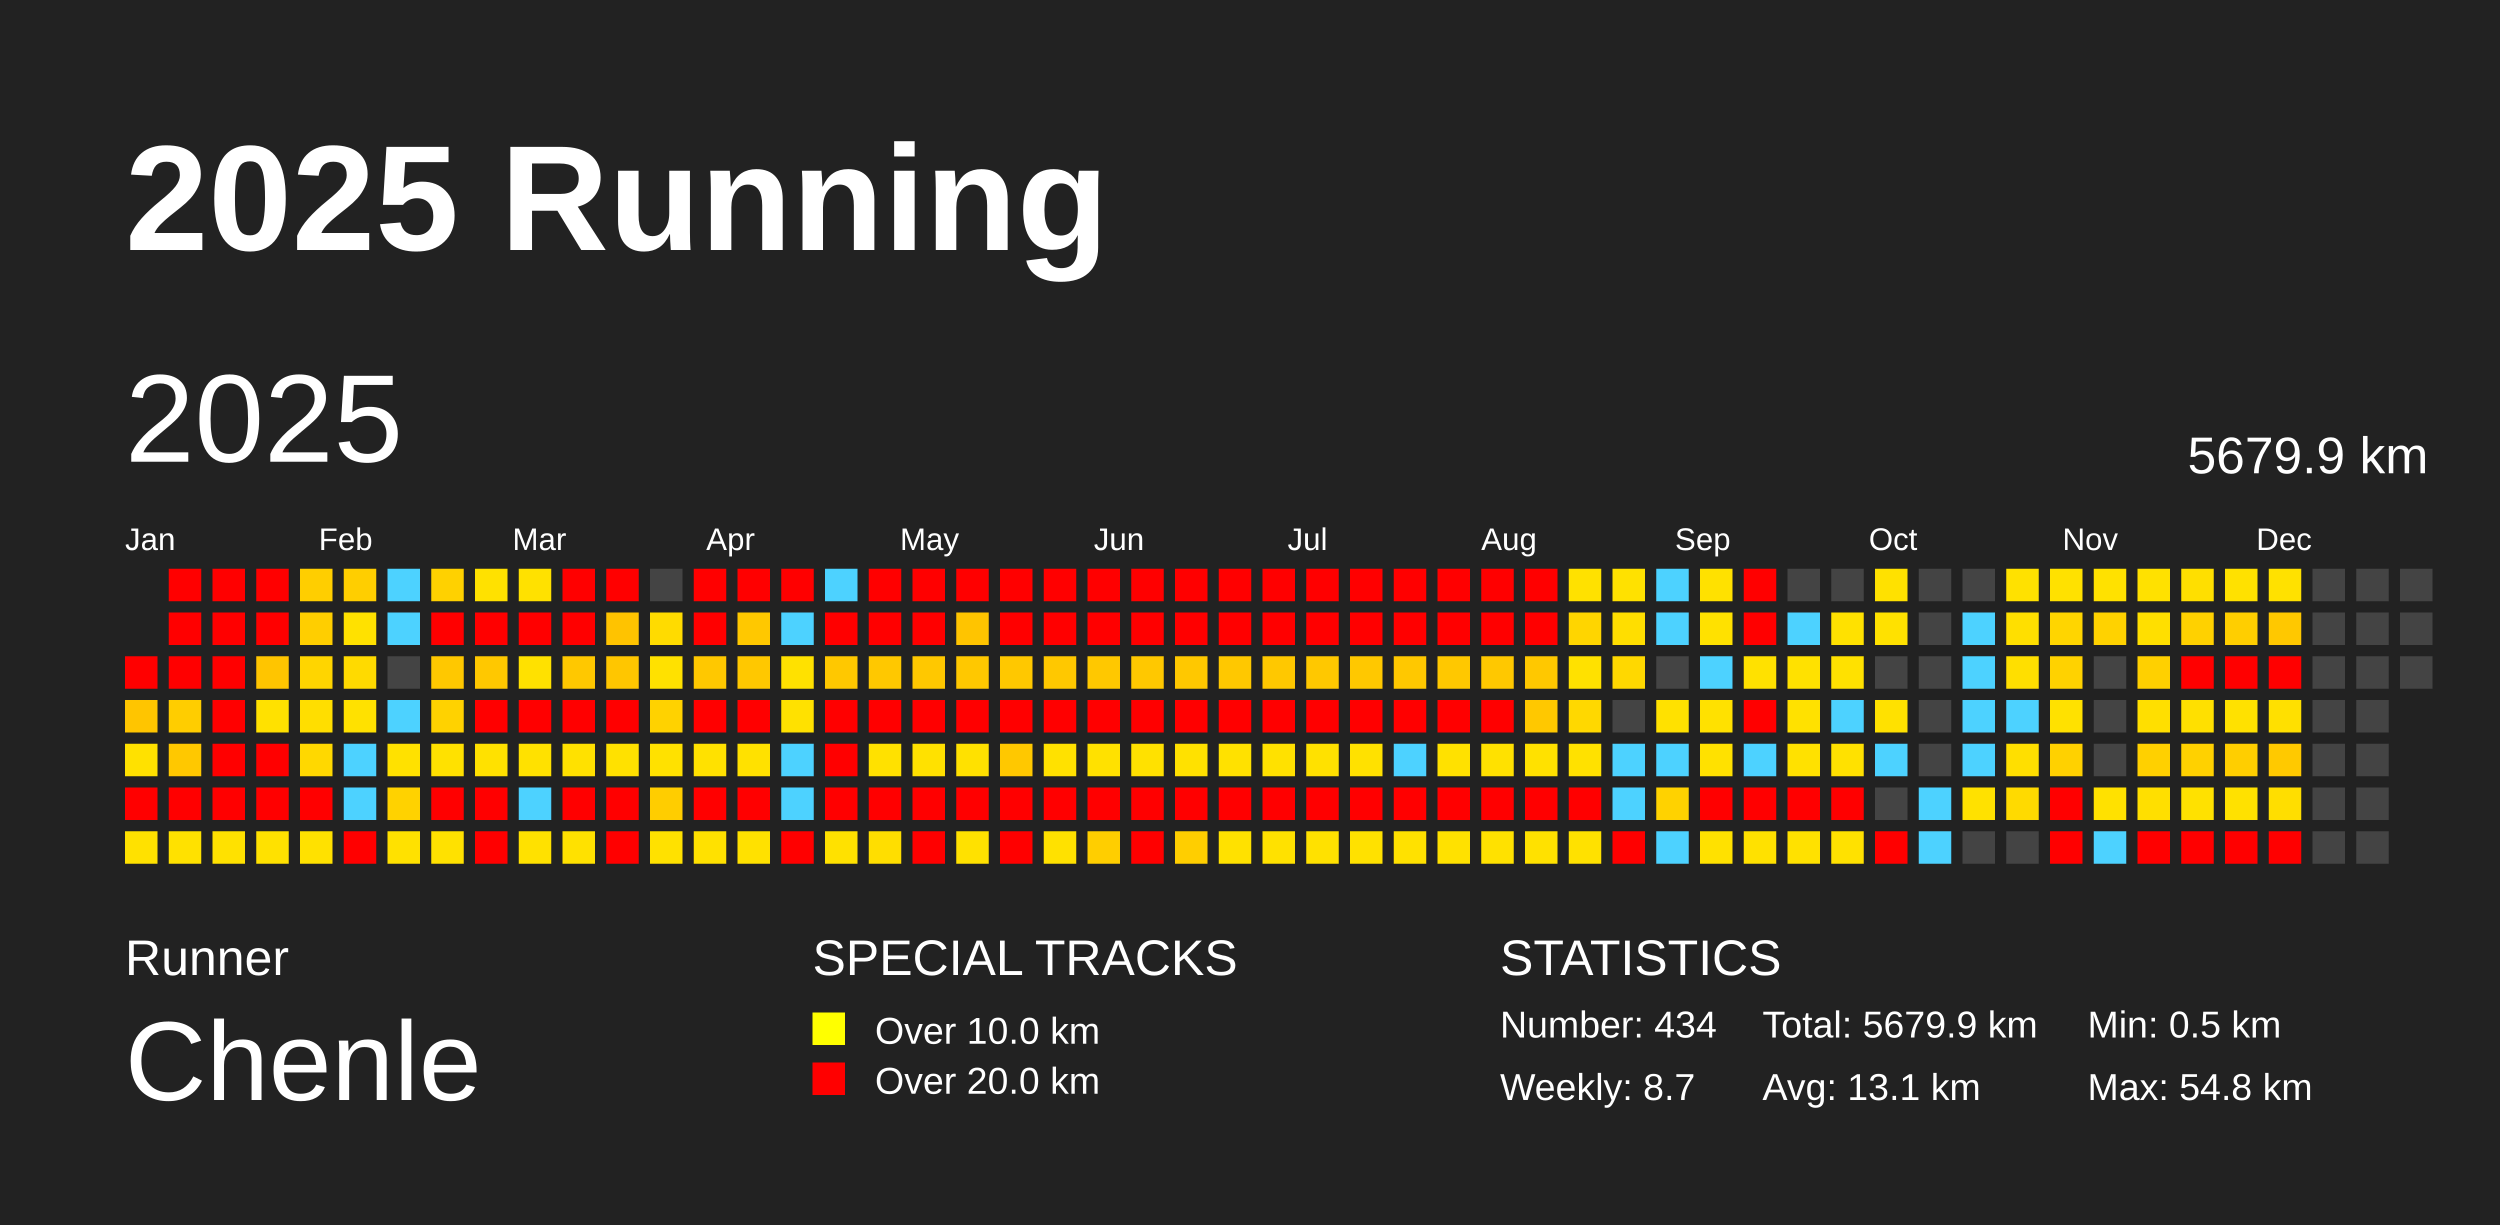
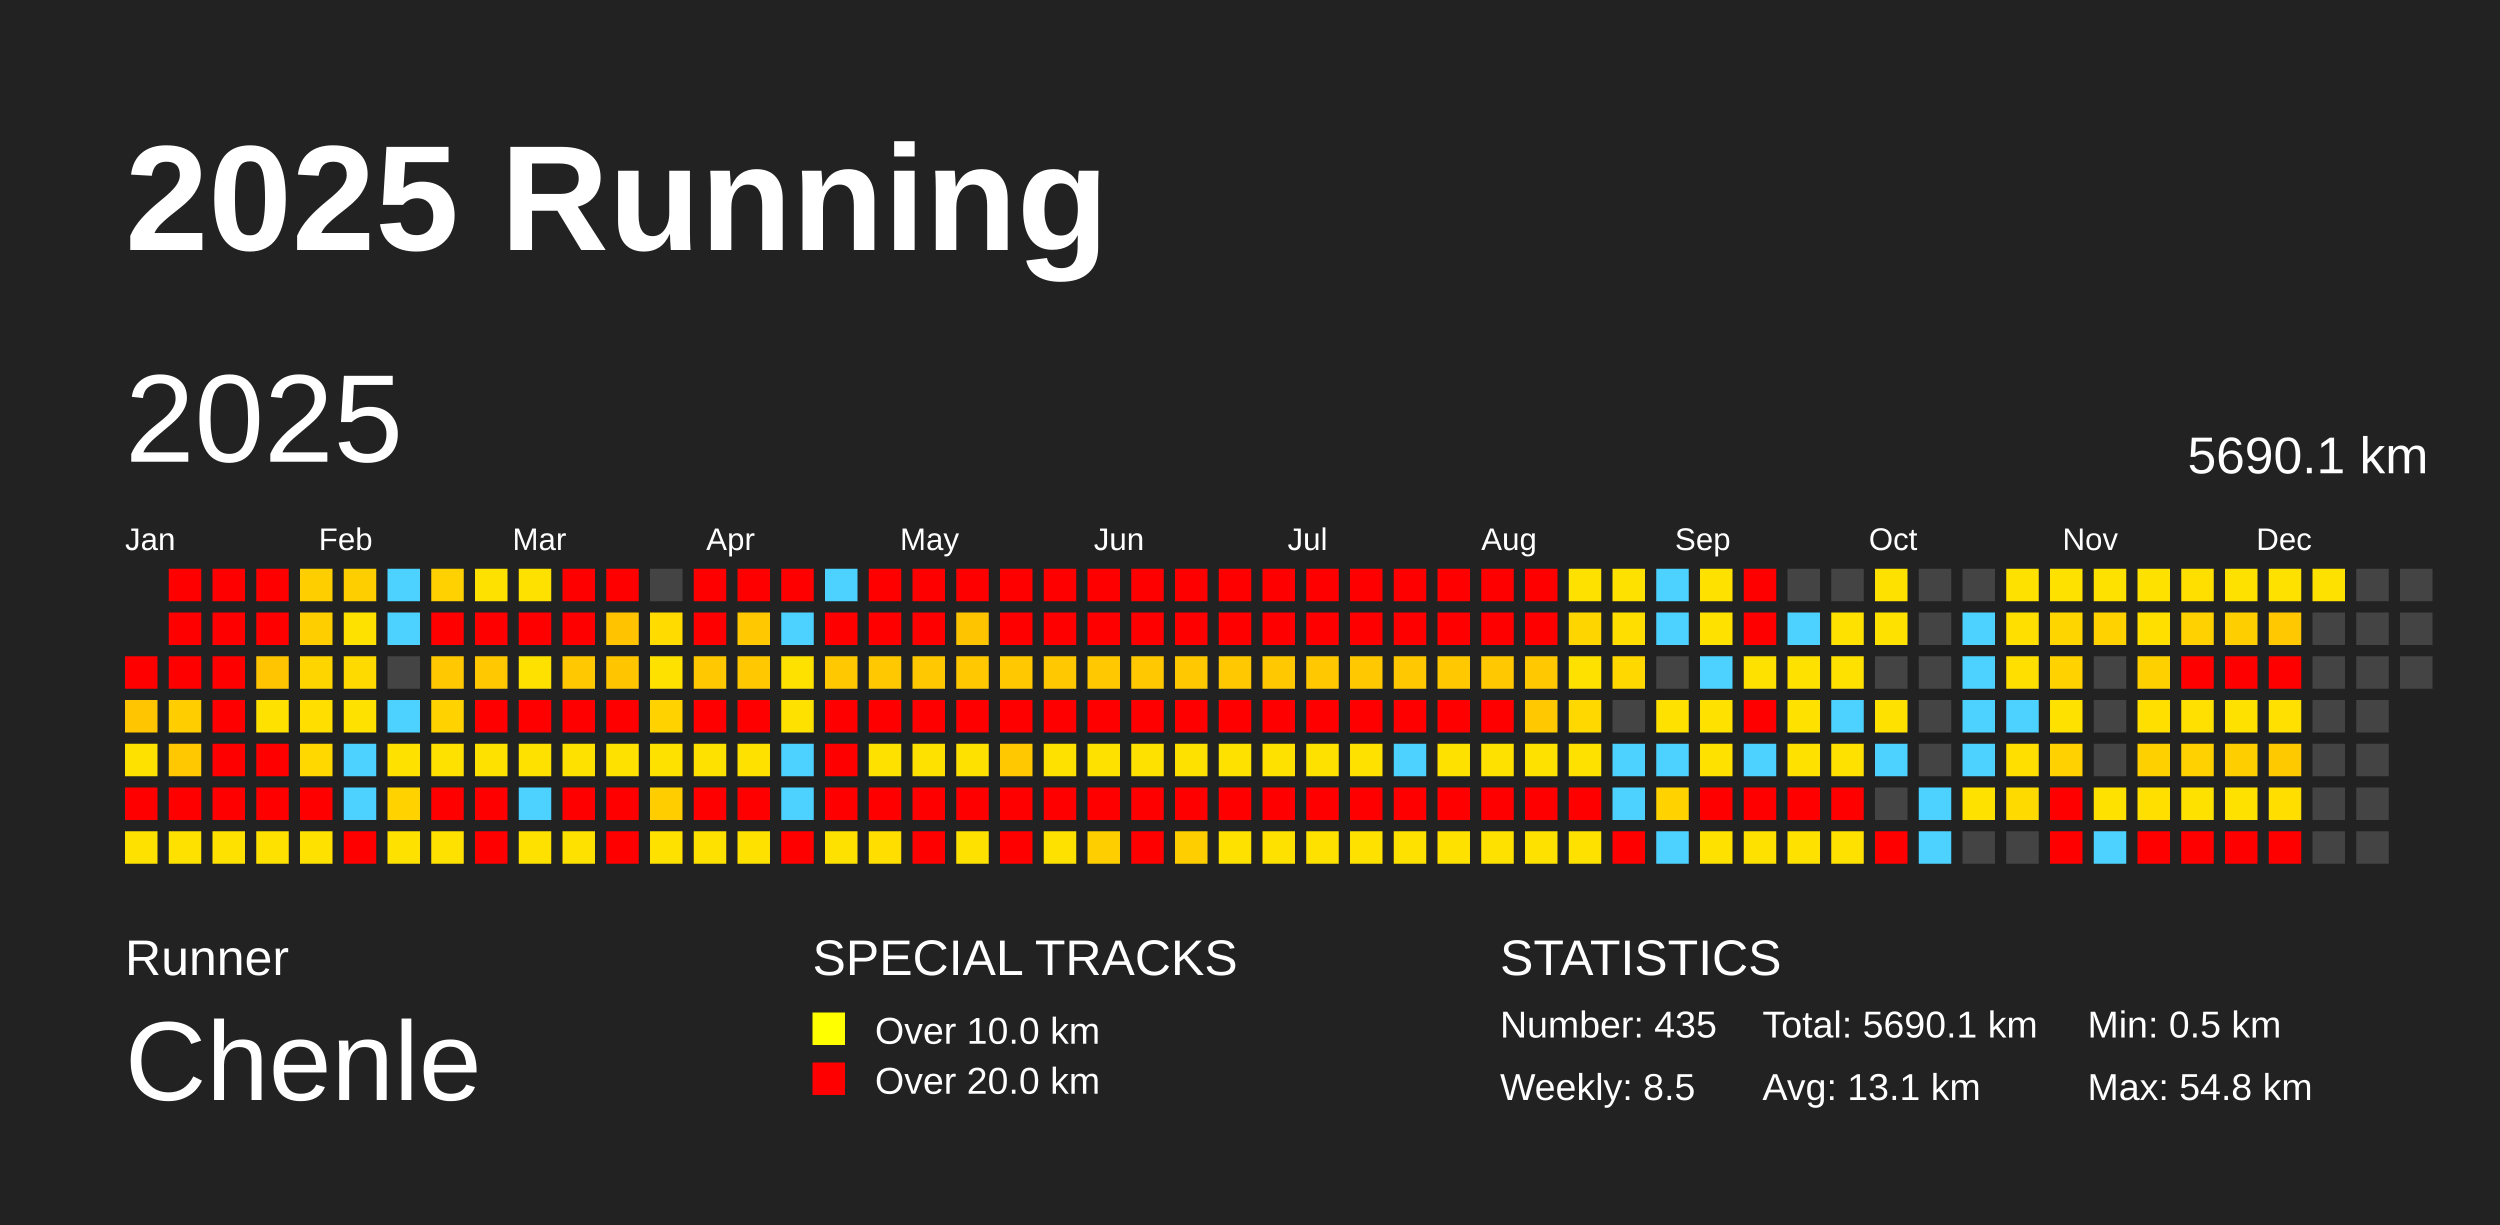
<svg xmlns="http://www.w3.org/2000/svg" baseProfile="full" height="98mm" version="1.1" viewBox="0,0,200,98" width="200mm">
  <defs />
  <rect fill="#222222" height="98" width="200" x="0" y="0" />
  <text fill="#FFFFFF" style="font-size:12px; font-family:Arial; font-weight:bold;" x="10" y="20">2025 Running</text>
  <text fill="#FFFFFF" style="font-size:4px; font-family:Arial" x="10" y="78">Runner</text>
  <text fill="#FFFFFF" style="font-size:9px; font-family:Arial" x="10" y="88">Chenle</text>
  <text fill="#FFFFFF" style="font-size:4px; font-family:Arial" x="65" y="78">SPECIAL TRACKS</text>
  <rect fill="yellow" height="2.6" width="2.6" x="65" y="81" />
  <text fill="#FFFFFF" style="font-size:3px; font-family:Arial" x="70" y="83.5">Over 10.0 km</text>
  <rect fill="red" height="2.6" width="2.6" x="65" y="85" />
  <text fill="#FFFFFF" style="font-size:3px; font-family:Arial" x="70" y="87.5">Over 20.0 km</text>
  <text fill="#FFFFFF" style="font-size:4px; font-family:Arial" x="120" y="78">STATISTICS</text>
-   <text fill="#FFFFFF" style="font-size:3px; font-family:Arial" x="120" y="83">Number: 434</text>
-   <text fill="#FFFFFF" style="font-size:3px; font-family:Arial" x="120" y="88">Weekly: 8.7</text>
-   <text fill="#FFFFFF" style="font-size:3px; font-family:Arial" x="141" y="83">Total: 5679.9 km</text>
+   <text fill="#FFFFFF" style="font-size:3px; font-family:Arial" x="120" y="83">Number: 435</text>
+   <text fill="#FFFFFF" style="font-size:3px; font-family:Arial" x="120" y="88">Weekly: 8.5</text>
+   <text fill="#FFFFFF" style="font-size:3px; font-family:Arial" x="141" y="83">Total: 5690.1 km</text>
  <text fill="#FFFFFF" style="font-size:3px; font-family:Arial" x="141" y="88">Avg: 13.1 km</text>
  <text fill="#FFFFFF" style="font-size:3px; font-family:Arial" x="167" y="83">Min: 0.5 km</text>
  <text fill="#FFFFFF" style="font-size:3px; font-family:Arial" x="167" y="88">Max: 54.8 km</text>
  <text dominant-baseline="hanging" fill="#FFFFFF" style="font-size:10.0px; font-family:Arial;" x="10" y="30">2025</text>
-   <text dominant-baseline="hanging" fill="#FFFFFF" style="font-size:4.125px; font-family:Arial;" x="175" y="35">5679.9 km</text>
+   <text dominant-baseline="hanging" fill="#FFFFFF" style="font-size:4.125px; font-family:Arial;" x="175" y="35">5690.1 km</text>
  <text fill="#FFFFFF" style="font-size:2.5px; font-family:Arial" x="10.0" y="44">Jan</text>
  <text fill="#FFFFFF" style="font-size:2.5px; font-family:Arial" x="25.5" y="44">Feb</text>
  <text fill="#FFFFFF" style="font-size:2.5px; font-family:Arial" x="41.0" y="44">Mar</text>
  <text fill="#FFFFFF" style="font-size:2.5px; font-family:Arial" x="56.5" y="44">Apr</text>
  <text fill="#FFFFFF" style="font-size:2.5px; font-family:Arial" x="72.0" y="44">May</text>
  <text fill="#FFFFFF" style="font-size:2.5px; font-family:Arial" x="87.5" y="44">Jun</text>
  <text fill="#FFFFFF" style="font-size:2.5px; font-family:Arial" x="103.0" y="44">Jul</text>
  <text fill="#FFFFFF" style="font-size:2.5px; font-family:Arial" x="118.5" y="44">Aug</text>
  <text fill="#FFFFFF" style="font-size:2.5px; font-family:Arial" x="134.0" y="44">Sep</text>
  <text fill="#FFFFFF" style="font-size:2.5px; font-family:Arial" x="149.5" y="44">Oct</text>
  <text fill="#FFFFFF" style="font-size:2.5px; font-family:Arial" x="165.0" y="44">Nov</text>
  <text fill="#FFFFFF" style="font-size:2.5px; font-family:Arial" x="180.5" y="44">Dec</text>
  <rect fill="red" height="2.6" width="2.6" x="10.0" y="52.5" />
  <rect fill="#ffc500" height="2.6" width="2.6" x="10.0" y="56.0" />
  <rect fill="#ffe100" height="2.6" width="2.6" x="10.0" y="59.5" />
  <rect fill="red" height="2.6" width="2.6" x="10.0" y="63.0" />
  <rect fill="#ffe100" height="2.6" width="2.6" x="10.0" y="66.5" />
  <rect fill="red" height="2.6" width="2.6" x="13.5" y="45.5" />
  <rect fill="red" height="2.6" width="2.6" x="13.5" y="49.0" />
  <rect fill="red" height="2.6" width="2.6" x="13.5" y="52.5" />
  <rect fill="#ffcd00" height="2.6" width="2.6" x="13.5" y="56.0" />
  <rect fill="#ffc800" height="2.6" width="2.6" x="13.5" y="59.5" />
  <rect fill="red" height="2.6" width="2.6" x="13.5" y="63.0" />
  <rect fill="#ffe100" height="2.6" width="2.6" x="13.5" y="66.5" />
  <rect fill="red" height="2.6" width="2.6" x="17.0" y="45.5" />
  <rect fill="red" height="2.6" width="2.6" x="17.0" y="49.0" />
  <rect fill="red" height="2.6" width="2.6" x="17.0" y="52.5" />
  <rect fill="red" height="2.6" width="2.6" x="17.0" y="56.0" />
  <rect fill="red" height="2.6" width="2.6" x="17.0" y="59.5" />
  <rect fill="red" height="2.6" width="2.6" x="17.0" y="63.0" />
  <rect fill="#ffe100" height="2.6" width="2.6" x="17.0" y="66.5" />
  <rect fill="red" height="2.6" width="2.6" x="20.5" y="45.5" />
  <rect fill="red" height="2.6" width="2.6" x="20.5" y="49.0" />
  <rect fill="#ffc500" height="2.6" width="2.6" x="20.5" y="52.5" />
  <rect fill="#ffe100" height="2.6" width="2.6" x="20.5" y="56.0" />
  <rect fill="red" height="2.6" width="2.6" x="20.5" y="59.5" />
  <rect fill="red" height="2.6" width="2.6" x="20.5" y="63.0" />
  <rect fill="#ffe100" height="2.6" width="2.6" x="20.5" y="66.5" />
  <rect fill="#ffce00" height="2.6" width="2.6" x="24.0" y="45.5" />
  <rect fill="#ffce00" height="2.6" width="2.6" x="24.0" y="49.0" />
  <rect fill="#ffd500" height="2.6" width="2.6" x="24.0" y="52.5" />
  <rect fill="#ffde00" height="2.6" width="2.6" x="24.0" y="56.0" />
  <rect fill="#ffd800" height="2.6" width="2.6" x="24.0" y="59.5" />
  <rect fill="red" height="2.6" width="2.6" x="24.0" y="63.0" />
  <rect fill="#ffe100" height="2.6" width="2.6" x="24.0" y="66.5" />
  <rect fill="#ffce00" height="2.6" width="2.6" x="27.5" y="45.5" />
  <rect fill="#ffe100" height="2.6" width="2.6" x="27.5" y="49.0" />
  <rect fill="#ffda00" height="2.6" width="2.6" x="27.5" y="52.5" />
  <rect fill="#ffe100" height="2.6" width="2.6" x="27.5" y="56.0" />
  <rect fill="#4dd2ff" height="2.6" width="2.6" x="27.5" y="59.5" />
  <rect fill="#4dd2ff" height="2.6" width="2.6" x="27.5" y="63.0" />
  <rect fill="red" height="2.6" width="2.6" x="27.5" y="66.5" />
  <rect fill="#4dd2ff" height="2.6" width="2.6" x="31.0" y="45.5" />
  <rect fill="#4dd2ff" height="2.6" width="2.6" x="31.0" y="49.0" />
  <rect fill="#444444" height="2.6" width="2.6" x="31.0" y="52.5" />
  <rect fill="#4dd2ff" height="2.6" width="2.6" x="31.0" y="56.0" />
  <rect fill="#ffe100" height="2.6" width="2.6" x="31.0" y="59.5" />
  <rect fill="#ffd200" height="2.6" width="2.6" x="31.0" y="63.0" />
  <rect fill="#ffe100" height="2.6" width="2.6" x="31.0" y="66.5" />
  <rect fill="#ffd100" height="2.6" width="2.6" x="34.5" y="45.5" />
  <rect fill="red" height="2.6" width="2.6" x="34.5" y="49.0" />
  <rect fill="#ffc800" height="2.6" width="2.6" x="34.5" y="52.5" />
  <rect fill="#ffd200" height="2.6" width="2.6" x="34.5" y="56.0" />
  <rect fill="#ffe100" height="2.6" width="2.6" x="34.5" y="59.5" />
  <rect fill="red" height="2.6" width="2.6" x="34.5" y="63.0" />
  <rect fill="#ffe100" height="2.6" width="2.6" x="34.5" y="66.5" />
  <rect fill="#ffe100" height="2.6" width="2.6" x="38.0" y="45.5" />
  <rect fill="red" height="2.6" width="2.6" x="38.0" y="49.0" />
  <rect fill="#ffc800" height="2.6" width="2.6" x="38.0" y="52.5" />
  <rect fill="red" height="2.6" width="2.6" x="38.0" y="56.0" />
  <rect fill="#ffe100" height="2.6" width="2.6" x="38.0" y="59.5" />
  <rect fill="red" height="2.6" width="2.6" x="38.0" y="63.0" />
  <rect fill="red" height="2.6" width="2.6" x="38.0" y="66.5" />
  <rect fill="#ffe100" height="2.6" width="2.6" x="41.5" y="45.5" />
  <rect fill="red" height="2.6" width="2.6" x="41.5" y="49.0" />
  <rect fill="#ffe100" height="2.6" width="2.6" x="41.5" y="52.5" />
  <rect fill="red" height="2.6" width="2.6" x="41.5" y="56.0" />
  <rect fill="#ffe100" height="2.6" width="2.6" x="41.5" y="59.5" />
  <rect fill="#4dd2ff" height="2.6" width="2.6" x="41.5" y="63.0" />
  <rect fill="#ffe100" height="2.6" width="2.6" x="41.5" y="66.5" />
  <rect fill="red" height="2.6" width="2.6" x="45.0" y="45.5" />
  <rect fill="red" height="2.6" width="2.6" x="45.0" y="49.0" />
  <rect fill="#ffc800" height="2.6" width="2.6" x="45.0" y="52.5" />
  <rect fill="red" height="2.6" width="2.6" x="45.0" y="56.0" />
  <rect fill="#ffe100" height="2.6" width="2.6" x="45.0" y="59.5" />
  <rect fill="red" height="2.6" width="2.6" x="45.0" y="63.0" />
  <rect fill="#ffe100" height="2.6" width="2.6" x="45.0" y="66.5" />
  <rect fill="red" height="2.6" width="2.6" x="48.5" y="45.5" />
  <rect fill="#ffc300" height="2.6" width="2.6" x="48.5" y="49.0" />
  <rect fill="#ffc600" height="2.6" width="2.6" x="48.5" y="52.5" />
  <rect fill="red" height="2.6" width="2.6" x="48.5" y="56.0" />
  <rect fill="#ffe100" height="2.6" width="2.6" x="48.5" y="59.5" />
  <rect fill="red" height="2.6" width="2.6" x="48.5" y="63.0" />
  <rect fill="red" height="2.6" width="2.6" x="48.5" y="66.5" />
  <rect fill="#444444" height="2.6" width="2.6" x="52.0" y="45.5" />
  <rect fill="#ffdb00" height="2.6" width="2.6" x="52.0" y="49.0" />
  <rect fill="#ffe100" height="2.6" width="2.6" x="52.0" y="52.5" />
  <rect fill="#ffd200" height="2.6" width="2.6" x="52.0" y="56.0" />
  <rect fill="#ffe100" height="2.6" width="2.6" x="52.0" y="59.5" />
  <rect fill="#ffcd00" height="2.6" width="2.6" x="52.0" y="63.0" />
  <rect fill="#ffe100" height="2.6" width="2.6" x="52.0" y="66.5" />
  <rect fill="red" height="2.6" width="2.6" x="55.5" y="45.5" />
  <rect fill="red" height="2.6" width="2.6" x="55.5" y="49.0" />
  <rect fill="#ffc800" height="2.6" width="2.6" x="55.5" y="52.5" />
  <rect fill="red" height="2.6" width="2.6" x="55.5" y="56.0" />
  <rect fill="#ffe100" height="2.6" width="2.6" x="55.5" y="59.5" />
  <rect fill="red" height="2.6" width="2.6" x="55.5" y="63.0" />
  <rect fill="#ffe100" height="2.6" width="2.6" x="55.5" y="66.5" />
  <rect fill="red" height="2.6" width="2.6" x="59.0" y="45.5" />
  <rect fill="#ffc800" height="2.6" width="2.6" x="59.0" y="49.0" />
  <rect fill="#ffc800" height="2.6" width="2.6" x="59.0" y="52.5" />
  <rect fill="red" height="2.6" width="2.6" x="59.0" y="56.0" />
  <rect fill="#ffe100" height="2.6" width="2.6" x="59.0" y="59.5" />
  <rect fill="red" height="2.6" width="2.6" x="59.0" y="63.0" />
  <rect fill="#ffe100" height="2.6" width="2.6" x="59.0" y="66.5" />
  <rect fill="red" height="2.6" width="2.6" x="62.5" y="45.5" />
  <rect fill="#4dd2ff" height="2.6" width="2.6" x="62.5" y="49.0" />
  <rect fill="#ffe100" height="2.6" width="2.6" x="62.5" y="52.5" />
  <rect fill="#ffe100" height="2.6" width="2.6" x="62.5" y="56.0" />
  <rect fill="#4dd2ff" height="2.6" width="2.6" x="62.5" y="59.5" />
  <rect fill="#4dd2ff" height="2.6" width="2.6" x="62.5" y="63.0" />
  <rect fill="red" height="2.6" width="2.6" x="62.5" y="66.5" />
  <rect fill="#4dd2ff" height="2.6" width="2.6" x="66.0" y="45.5" />
  <rect fill="red" height="2.6" width="2.6" x="66.0" y="49.0" />
  <rect fill="#ffc800" height="2.6" width="2.6" x="66.0" y="52.5" />
  <rect fill="red" height="2.6" width="2.6" x="66.0" y="56.0" />
  <rect fill="red" height="2.6" width="2.6" x="66.0" y="59.5" />
  <rect fill="red" height="2.6" width="2.6" x="66.0" y="63.0" />
  <rect fill="#ffe100" height="2.6" width="2.6" x="66.0" y="66.5" />
  <rect fill="red" height="2.6" width="2.6" x="69.5" y="45.5" />
  <rect fill="red" height="2.6" width="2.6" x="69.5" y="49.0" />
  <rect fill="#ffc800" height="2.6" width="2.6" x="69.5" y="52.5" />
  <rect fill="red" height="2.6" width="2.6" x="69.5" y="56.0" />
  <rect fill="#ffe100" height="2.6" width="2.6" x="69.5" y="59.5" />
  <rect fill="red" height="2.6" width="2.6" x="69.5" y="63.0" />
  <rect fill="#ffde00" height="2.6" width="2.6" x="69.5" y="66.5" />
  <rect fill="red" height="2.6" width="2.6" x="73.0" y="45.5" />
  <rect fill="red" height="2.6" width="2.6" x="73.0" y="49.0" />
  <rect fill="#ffc800" height="2.6" width="2.6" x="73.0" y="52.5" />
  <rect fill="red" height="2.6" width="2.6" x="73.0" y="56.0" />
  <rect fill="#ffe100" height="2.6" width="2.6" x="73.0" y="59.5" />
  <rect fill="red" height="2.6" width="2.6" x="73.0" y="63.0" />
  <rect fill="red" height="2.6" width="2.6" x="73.0" y="66.5" />
  <rect fill="red" height="2.6" width="2.6" x="76.5" y="45.5" />
  <rect fill="#ffc400" height="2.6" width="2.6" x="76.5" y="49.0" />
  <rect fill="#ffc800" height="2.6" width="2.6" x="76.5" y="52.5" />
  <rect fill="red" height="2.6" width="2.6" x="76.5" y="56.0" />
  <rect fill="#ffe100" height="2.6" width="2.6" x="76.5" y="59.5" />
  <rect fill="red" height="2.6" width="2.6" x="76.5" y="63.0" />
  <rect fill="#ffe100" height="2.6" width="2.6" x="76.5" y="66.5" />
  <rect fill="red" height="2.6" width="2.6" x="80.0" y="45.5" />
  <rect fill="red" height="2.6" width="2.6" x="80.0" y="49.0" />
  <rect fill="#ffc800" height="2.6" width="2.6" x="80.0" y="52.5" />
  <rect fill="red" height="2.6" width="2.6" x="80.0" y="56.0" />
  <rect fill="#ffc800" height="2.6" width="2.6" x="80.0" y="59.5" />
  <rect fill="red" height="2.6" width="2.6" x="80.0" y="63.0" />
  <rect fill="red" height="2.6" width="2.6" x="80.0" y="66.5" />
  <rect fill="red" height="2.6" width="2.6" x="83.5" y="45.5" />
  <rect fill="red" height="2.6" width="2.6" x="83.5" y="49.0" />
  <rect fill="#ffc800" height="2.6" width="2.6" x="83.5" y="52.5" />
  <rect fill="red" height="2.6" width="2.6" x="83.5" y="56.0" />
  <rect fill="#ffe100" height="2.6" width="2.6" x="83.5" y="59.5" />
  <rect fill="red" height="2.6" width="2.6" x="83.5" y="63.0" />
  <rect fill="#ffe100" height="2.6" width="2.6" x="83.5" y="66.5" />
  <rect fill="red" height="2.6" width="2.6" x="87.0" y="45.5" />
  <rect fill="red" height="2.6" width="2.6" x="87.0" y="49.0" />
  <rect fill="#ffc800" height="2.6" width="2.6" x="87.0" y="52.5" />
  <rect fill="red" height="2.6" width="2.6" x="87.0" y="56.0" />
  <rect fill="#ffe100" height="2.6" width="2.6" x="87.0" y="59.5" />
  <rect fill="red" height="2.6" width="2.6" x="87.0" y="63.0" />
  <rect fill="#ffce00" height="2.6" width="2.6" x="87.0" y="66.5" />
  <rect fill="red" height="2.6" width="2.6" x="90.5" y="45.5" />
  <rect fill="red" height="2.6" width="2.6" x="90.5" y="49.0" />
  <rect fill="#ffc800" height="2.6" width="2.6" x="90.5" y="52.5" />
  <rect fill="red" height="2.6" width="2.6" x="90.5" y="56.0" />
  <rect fill="#ffe100" height="2.6" width="2.6" x="90.5" y="59.5" />
  <rect fill="red" height="2.6" width="2.6" x="90.5" y="63.0" />
  <rect fill="red" height="2.6" width="2.6" x="90.5" y="66.5" />
  <rect fill="red" height="2.6" width="2.6" x="94.0" y="45.5" />
  <rect fill="red" height="2.6" width="2.6" x="94.0" y="49.0" />
  <rect fill="#ffc800" height="2.6" width="2.6" x="94.0" y="52.5" />
  <rect fill="red" height="2.6" width="2.6" x="94.0" y="56.0" />
  <rect fill="#ffe100" height="2.6" width="2.6" x="94.0" y="59.5" />
  <rect fill="red" height="2.6" width="2.6" x="94.0" y="63.0" />
  <rect fill="#ffce00" height="2.6" width="2.6" x="94.0" y="66.5" />
  <rect fill="red" height="2.6" width="2.6" x="97.5" y="45.5" />
  <rect fill="red" height="2.6" width="2.6" x="97.5" y="49.0" />
  <rect fill="#ffc800" height="2.6" width="2.6" x="97.5" y="52.5" />
  <rect fill="red" height="2.6" width="2.6" x="97.5" y="56.0" />
  <rect fill="#ffe100" height="2.6" width="2.6" x="97.5" y="59.5" />
  <rect fill="red" height="2.6" width="2.6" x="97.5" y="63.0" />
  <rect fill="#ffe100" height="2.6" width="2.6" x="97.5" y="66.5" />
  <rect fill="red" height="2.6" width="2.6" x="101.0" y="45.5" />
  <rect fill="red" height="2.6" width="2.6" x="101.0" y="49.0" />
  <rect fill="#ffc800" height="2.6" width="2.6" x="101.0" y="52.5" />
  <rect fill="red" height="2.6" width="2.6" x="101.0" y="56.0" />
  <rect fill="#ffe100" height="2.6" width="2.6" x="101.0" y="59.5" />
  <rect fill="red" height="2.6" width="2.6" x="101.0" y="63.0" />
  <rect fill="#ffe100" height="2.6" width="2.6" x="101.0" y="66.5" />
  <rect fill="red" height="2.6" width="2.6" x="104.5" y="45.5" />
  <rect fill="red" height="2.6" width="2.6" x="104.5" y="49.0" />
  <rect fill="#ffc800" height="2.6" width="2.6" x="104.5" y="52.5" />
  <rect fill="red" height="2.6" width="2.6" x="104.5" y="56.0" />
  <rect fill="#ffe100" height="2.6" width="2.6" x="104.5" y="59.5" />
  <rect fill="red" height="2.6" width="2.6" x="104.5" y="63.0" />
  <rect fill="#ffe100" height="2.6" width="2.6" x="104.5" y="66.5" />
  <rect fill="red" height="2.6" width="2.6" x="108.0" y="45.5" />
  <rect fill="red" height="2.6" width="2.6" x="108.0" y="49.0" />
  <rect fill="#ffc800" height="2.6" width="2.6" x="108.0" y="52.5" />
  <rect fill="red" height="2.6" width="2.6" x="108.0" y="56.0" />
  <rect fill="#ffe100" height="2.6" width="2.6" x="108.0" y="59.5" />
  <rect fill="red" height="2.6" width="2.6" x="108.0" y="63.0" />
  <rect fill="#ffe100" height="2.6" width="2.6" x="108.0" y="66.5" />
  <rect fill="red" height="2.6" width="2.6" x="111.5" y="45.5" />
  <rect fill="red" height="2.6" width="2.6" x="111.5" y="49.0" />
  <rect fill="#ffc800" height="2.6" width="2.6" x="111.5" y="52.5" />
  <rect fill="red" height="2.6" width="2.6" x="111.5" y="56.0" />
  <rect fill="#4dd2ff" height="2.6" width="2.6" x="111.5" y="59.5" />
  <rect fill="red" height="2.6" width="2.6" x="111.5" y="63.0" />
  <rect fill="#ffe100" height="2.6" width="2.6" x="111.5" y="66.5" />
  <rect fill="red" height="2.6" width="2.6" x="115.0" y="45.5" />
  <rect fill="red" height="2.6" width="2.6" x="115.0" y="49.0" />
  <rect fill="#ffc800" height="2.6" width="2.6" x="115.0" y="52.5" />
  <rect fill="red" height="2.6" width="2.6" x="115.0" y="56.0" />
  <rect fill="#ffe100" height="2.6" width="2.6" x="115.0" y="59.5" />
  <rect fill="red" height="2.6" width="2.6" x="115.0" y="63.0" />
  <rect fill="#ffe100" height="2.6" width="2.6" x="115.0" y="66.5" />
  <rect fill="red" height="2.6" width="2.6" x="118.5" y="45.5" />
  <rect fill="red" height="2.6" width="2.6" x="118.5" y="49.0" />
  <rect fill="#ffc800" height="2.6" width="2.6" x="118.5" y="52.5" />
  <rect fill="red" height="2.6" width="2.6" x="118.5" y="56.0" />
  <rect fill="#ffe100" height="2.6" width="2.6" x="118.5" y="59.5" />
  <rect fill="red" height="2.6" width="2.6" x="118.5" y="63.0" />
  <rect fill="#ffe100" height="2.6" width="2.6" x="118.5" y="66.5" />
  <rect fill="red" height="2.6" width="2.6" x="122.0" y="45.5" />
  <rect fill="red" height="2.6" width="2.6" x="122.0" y="49.0" />
  <rect fill="#ffc800" height="2.6" width="2.6" x="122.0" y="52.5" />
  <rect fill="#ffc800" height="2.6" width="2.6" x="122.0" y="56.0" />
  <rect fill="#ffe100" height="2.6" width="2.6" x="122.0" y="59.5" />
  <rect fill="red" height="2.6" width="2.6" x="122.0" y="63.0" />
  <rect fill="#ffe100" height="2.6" width="2.6" x="122.0" y="66.5" />
  <rect fill="#ffe100" height="2.6" width="2.6" x="125.5" y="45.5" />
  <rect fill="#ffd500" height="2.6" width="2.6" x="125.5" y="49.0" />
  <rect fill="#ffe100" height="2.6" width="2.6" x="125.5" y="52.5" />
  <rect fill="#ffd800" height="2.6" width="2.6" x="125.5" y="56.0" />
  <rect fill="#ffe100" height="2.6" width="2.6" x="125.5" y="59.5" />
  <rect fill="red" height="2.6" width="2.6" x="125.5" y="63.0" />
  <rect fill="#ffe100" height="2.6" width="2.6" x="125.5" y="66.5" />
  <rect fill="#ffe100" height="2.6" width="2.6" x="129.0" y="45.5" />
  <rect fill="#ffde00" height="2.6" width="2.6" x="129.0" y="49.0" />
  <rect fill="#ffd800" height="2.6" width="2.6" x="129.0" y="52.5" />
  <rect fill="#444444" height="2.6" width="2.6" x="129.0" y="56.0" />
  <rect fill="#4dd2ff" height="2.6" width="2.6" x="129.0" y="59.5" />
  <rect fill="#4dd2ff" height="2.6" width="2.6" x="129.0" y="63.0" />
  <rect fill="red" height="2.6" width="2.6" x="129.0" y="66.5" />
  <rect fill="#4dd2ff" height="2.6" width="2.6" x="132.5" y="45.5" />
  <rect fill="#4dd2ff" height="2.6" width="2.6" x="132.5" y="49.0" />
  <rect fill="#444444" height="2.6" width="2.6" x="132.5" y="52.5" />
  <rect fill="#ffe100" height="2.6" width="2.6" x="132.5" y="56.0" />
  <rect fill="#4dd2ff" height="2.6" width="2.6" x="132.5" y="59.5" />
  <rect fill="#ffd200" height="2.6" width="2.6" x="132.5" y="63.0" />
  <rect fill="#4dd2ff" height="2.6" width="2.6" x="132.5" y="66.5" />
  <rect fill="#ffe100" height="2.6" width="2.6" x="136.0" y="45.5" />
  <rect fill="#ffe100" height="2.6" width="2.6" x="136.0" y="49.0" />
  <rect fill="#4dd2ff" height="2.6" width="2.6" x="136.0" y="52.5" />
  <rect fill="#ffe100" height="2.6" width="2.6" x="136.0" y="56.0" />
  <rect fill="#ffe100" height="2.6" width="2.6" x="136.0" y="59.5" />
  <rect fill="red" height="2.6" width="2.6" x="136.0" y="63.0" />
  <rect fill="#ffe100" height="2.6" width="2.6" x="136.0" y="66.5" />
  <rect fill="red" height="2.6" width="2.6" x="139.5" y="45.5" />
  <rect fill="red" height="2.6" width="2.6" x="139.5" y="49.0" />
  <rect fill="#ffe100" height="2.6" width="2.6" x="139.5" y="52.5" />
  <rect fill="red" height="2.6" width="2.6" x="139.5" y="56.0" />
  <rect fill="#4dd2ff" height="2.6" width="2.6" x="139.5" y="59.5" />
  <rect fill="red" height="2.6" width="2.6" x="139.5" y="63.0" />
  <rect fill="#ffe100" height="2.6" width="2.6" x="139.5" y="66.5" />
  <rect fill="#444444" height="2.6" width="2.6" x="143.0" y="45.5" />
  <rect fill="#4dd2ff" height="2.6" width="2.6" x="143.0" y="49.0" />
  <rect fill="#ffe100" height="2.6" width="2.6" x="143.0" y="52.5" />
  <rect fill="#ffe100" height="2.6" width="2.6" x="143.0" y="56.0" />
  <rect fill="#ffe100" height="2.6" width="2.6" x="143.0" y="59.5" />
  <rect fill="red" height="2.6" width="2.6" x="143.0" y="63.0" />
  <rect fill="#ffe100" height="2.6" width="2.6" x="143.0" y="66.5" />
  <rect fill="#444444" height="2.6" width="2.6" x="146.5" y="45.5" />
  <rect fill="#ffe100" height="2.6" width="2.6" x="146.5" y="49.0" />
  <rect fill="#ffe100" height="2.6" width="2.6" x="146.5" y="52.5" />
  <rect fill="#4dd2ff" height="2.6" width="2.6" x="146.5" y="56.0" />
  <rect fill="#ffe100" height="2.6" width="2.6" x="146.5" y="59.5" />
  <rect fill="red" height="2.6" width="2.6" x="146.5" y="63.0" />
  <rect fill="#ffe100" height="2.6" width="2.6" x="146.5" y="66.5" />
  <rect fill="#ffe100" height="2.6" width="2.6" x="150.0" y="45.5" />
  <rect fill="#ffe100" height="2.6" width="2.6" x="150.0" y="49.0" />
  <rect fill="#444444" height="2.6" width="2.6" x="150.0" y="52.5" />
  <rect fill="#ffe100" height="2.6" width="2.6" x="150.0" y="56.0" />
  <rect fill="#4dd2ff" height="2.6" width="2.6" x="150.0" y="59.5" />
  <rect fill="#444444" height="2.6" width="2.6" x="150.0" y="63.0" />
  <rect fill="red" height="2.6" width="2.6" x="150.0" y="66.5" />
  <rect fill="#444444" height="2.6" width="2.6" x="153.5" y="45.5" />
  <rect fill="#444444" height="2.6" width="2.6" x="153.5" y="49.0" />
  <rect fill="#444444" height="2.6" width="2.6" x="153.5" y="52.5" />
  <rect fill="#444444" height="2.6" width="2.6" x="153.5" y="56.0" />
  <rect fill="#444444" height="2.6" width="2.6" x="153.5" y="59.5" />
  <rect fill="#4dd2ff" height="2.6" width="2.6" x="153.5" y="63.0" />
  <rect fill="#4dd2ff" height="2.6" width="2.6" x="153.5" y="66.5" />
  <rect fill="#444444" height="2.6" width="2.6" x="157.0" y="45.5" />
  <rect fill="#4dd2ff" height="2.6" width="2.6" x="157.0" y="49.0" />
  <rect fill="#4dd2ff" height="2.6" width="2.6" x="157.0" y="52.5" />
  <rect fill="#4dd2ff" height="2.6" width="2.6" x="157.0" y="56.0" />
  <rect fill="#4dd2ff" height="2.6" width="2.6" x="157.0" y="59.5" />
  <rect fill="#ffe100" height="2.6" width="2.6" x="157.0" y="63.0" />
  <rect fill="#444444" height="2.6" width="2.6" x="157.0" y="66.5" />
  <rect fill="#ffe100" height="2.6" width="2.6" x="160.5" y="45.5" />
  <rect fill="#ffdf00" height="2.6" width="2.6" x="160.5" y="49.0" />
  <rect fill="#ffdf00" height="2.6" width="2.6" x="160.5" y="52.5" />
  <rect fill="#4dd2ff" height="2.6" width="2.6" x="160.5" y="56.0" />
  <rect fill="#ffdf00" height="2.6" width="2.6" x="160.5" y="59.5" />
  <rect fill="#ffda00" height="2.6" width="2.6" x="160.5" y="63.0" />
  <rect fill="#444444" height="2.6" width="2.6" x="160.5" y="66.5" />
  <rect fill="#ffe100" height="2.6" width="2.6" x="164.0" y="45.5" />
  <rect fill="#ffd500" height="2.6" width="2.6" x="164.0" y="49.0" />
  <rect fill="#ffd200" height="2.6" width="2.6" x="164.0" y="52.5" />
  <rect fill="#ffe100" height="2.6" width="2.6" x="164.0" y="56.0" />
  <rect fill="#ffd100" height="2.6" width="2.6" x="164.0" y="59.5" />
  <rect fill="red" height="2.6" width="2.6" x="164.0" y="63.0" />
  <rect fill="red" height="2.6" width="2.6" x="164.0" y="66.5" />
  <rect fill="#ffe100" height="2.6" width="2.6" x="167.5" y="45.5" />
  <rect fill="#ffd200" height="2.6" width="2.6" x="167.5" y="49.0" />
  <rect fill="#444444" height="2.6" width="2.6" x="167.5" y="52.5" />
  <rect fill="#444444" height="2.6" width="2.6" x="167.5" y="56.0" />
  <rect fill="#444444" height="2.6" width="2.6" x="167.5" y="59.5" />
  <rect fill="#ffe100" height="2.6" width="2.6" x="167.5" y="63.0" />
  <rect fill="#4dd2ff" height="2.6" width="2.6" x="167.5" y="66.5" />
  <rect fill="#ffe100" height="2.6" width="2.6" x="171.0" y="45.5" />
  <rect fill="#ffdf00" height="2.6" width="2.6" x="171.0" y="49.0" />
  <rect fill="#ffd000" height="2.6" width="2.6" x="171.0" y="52.5" />
  <rect fill="#ffdf00" height="2.6" width="2.6" x="171.0" y="56.0" />
  <rect fill="#ffd000" height="2.6" width="2.6" x="171.0" y="59.5" />
  <rect fill="#ffdf00" height="2.6" width="2.6" x="171.0" y="63.0" />
  <rect fill="red" height="2.6" width="2.6" x="171.0" y="66.5" />
  <rect fill="#ffdf00" height="2.6" width="2.6" x="174.5" y="45.5" />
  <rect fill="#ffd100" height="2.6" width="2.6" x="174.5" y="49.0" />
  <rect fill="red" height="2.6" width="2.6" x="174.5" y="52.5" />
  <rect fill="#ffe000" height="2.6" width="2.6" x="174.5" y="56.0" />
  <rect fill="#ffd100" height="2.6" width="2.6" x="174.5" y="59.5" />
  <rect fill="#ffe100" height="2.6" width="2.6" x="174.5" y="63.0" />
  <rect fill="red" height="2.6" width="2.6" x="174.5" y="66.5" />
  <rect fill="#ffe100" height="2.6" width="2.6" x="178.0" y="45.5" />
  <rect fill="#ffce00" height="2.6" width="2.6" x="178.0" y="49.0" />
  <rect fill="red" height="2.6" width="2.6" x="178.0" y="52.5" />
  <rect fill="#ffe100" height="2.6" width="2.6" x="178.0" y="56.0" />
  <rect fill="#ffce00" height="2.6" width="2.6" x="178.0" y="59.5" />
  <rect fill="#ffe100" height="2.6" width="2.6" x="178.0" y="63.0" />
  <rect fill="red" height="2.6" width="2.6" x="178.0" y="66.5" />
  <rect fill="#ffe100" height="2.6" width="2.6" x="181.5" y="45.5" />
  <rect fill="#ffc800" height="2.6" width="2.6" x="181.5" y="49.0" />
  <rect fill="red" height="2.6" width="2.6" x="181.5" y="52.5" />
  <rect fill="#ffe000" height="2.6" width="2.6" x="181.5" y="56.0" />
  <rect fill="#ffc900" height="2.6" width="2.6" x="181.5" y="59.5" />
  <rect fill="#ffde00" height="2.6" width="2.6" x="181.5" y="63.0" />
  <rect fill="red" height="2.6" width="2.6" x="181.5" y="66.5" />
-   <rect fill="#444444" height="2.6" width="2.6" x="185.0" y="45.5" />
+   <rect fill="#ffe100" height="2.6" width="2.6" x="185.0" y="45.5" />
  <rect fill="#444444" height="2.6" width="2.6" x="185.0" y="49.0" />
  <rect fill="#444444" height="2.6" width="2.6" x="185.0" y="52.5" />
  <rect fill="#444444" height="2.6" width="2.6" x="185.0" y="56.0" />
  <rect fill="#444444" height="2.6" width="2.6" x="185.0" y="59.5" />
  <rect fill="#444444" height="2.6" width="2.6" x="185.0" y="63.0" />
  <rect fill="#444444" height="2.6" width="2.6" x="185.0" y="66.5" />
  <rect fill="#444444" height="2.6" width="2.6" x="188.5" y="45.5" />
  <rect fill="#444444" height="2.6" width="2.6" x="188.5" y="49.0" />
  <rect fill="#444444" height="2.6" width="2.6" x="188.5" y="52.5" />
  <rect fill="#444444" height="2.6" width="2.6" x="188.5" y="56.0" />
  <rect fill="#444444" height="2.6" width="2.6" x="188.5" y="59.5" />
  <rect fill="#444444" height="2.6" width="2.6" x="188.5" y="63.0" />
  <rect fill="#444444" height="2.6" width="2.6" x="188.5" y="66.5" />
  <rect fill="#444444" height="2.6" width="2.6" x="192.0" y="45.5" />
  <rect fill="#444444" height="2.6" width="2.6" x="192.0" y="49.0" />
  <rect fill="#444444" height="2.6" width="2.6" x="192.0" y="52.5" />
</svg>
